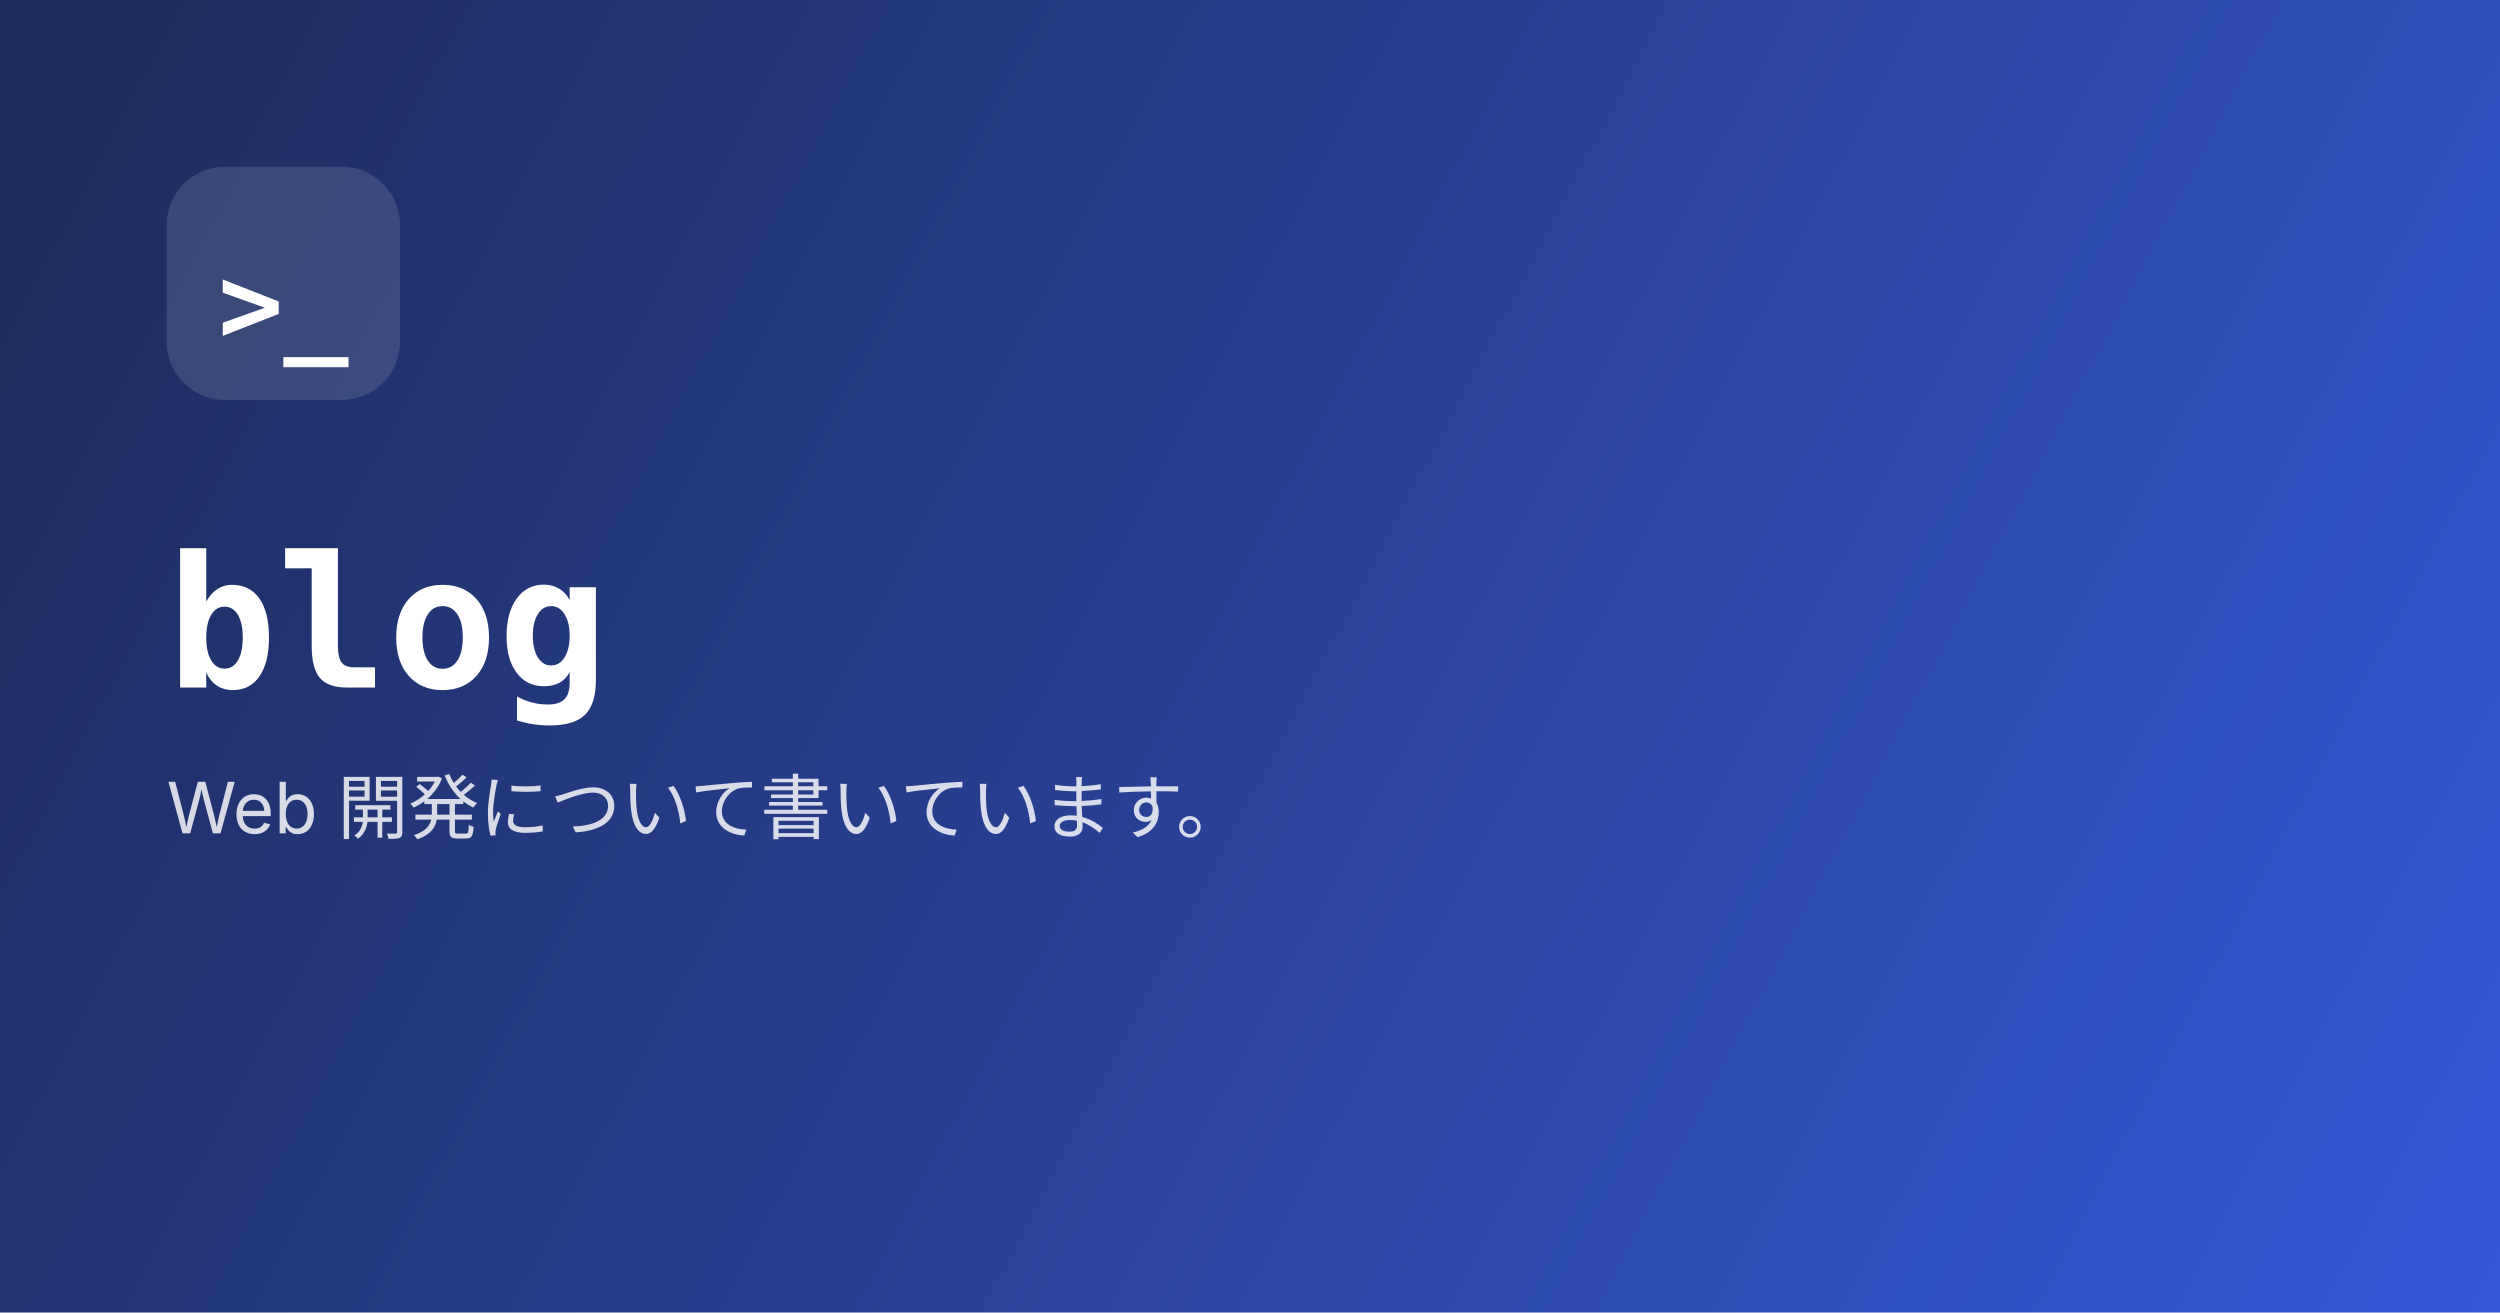
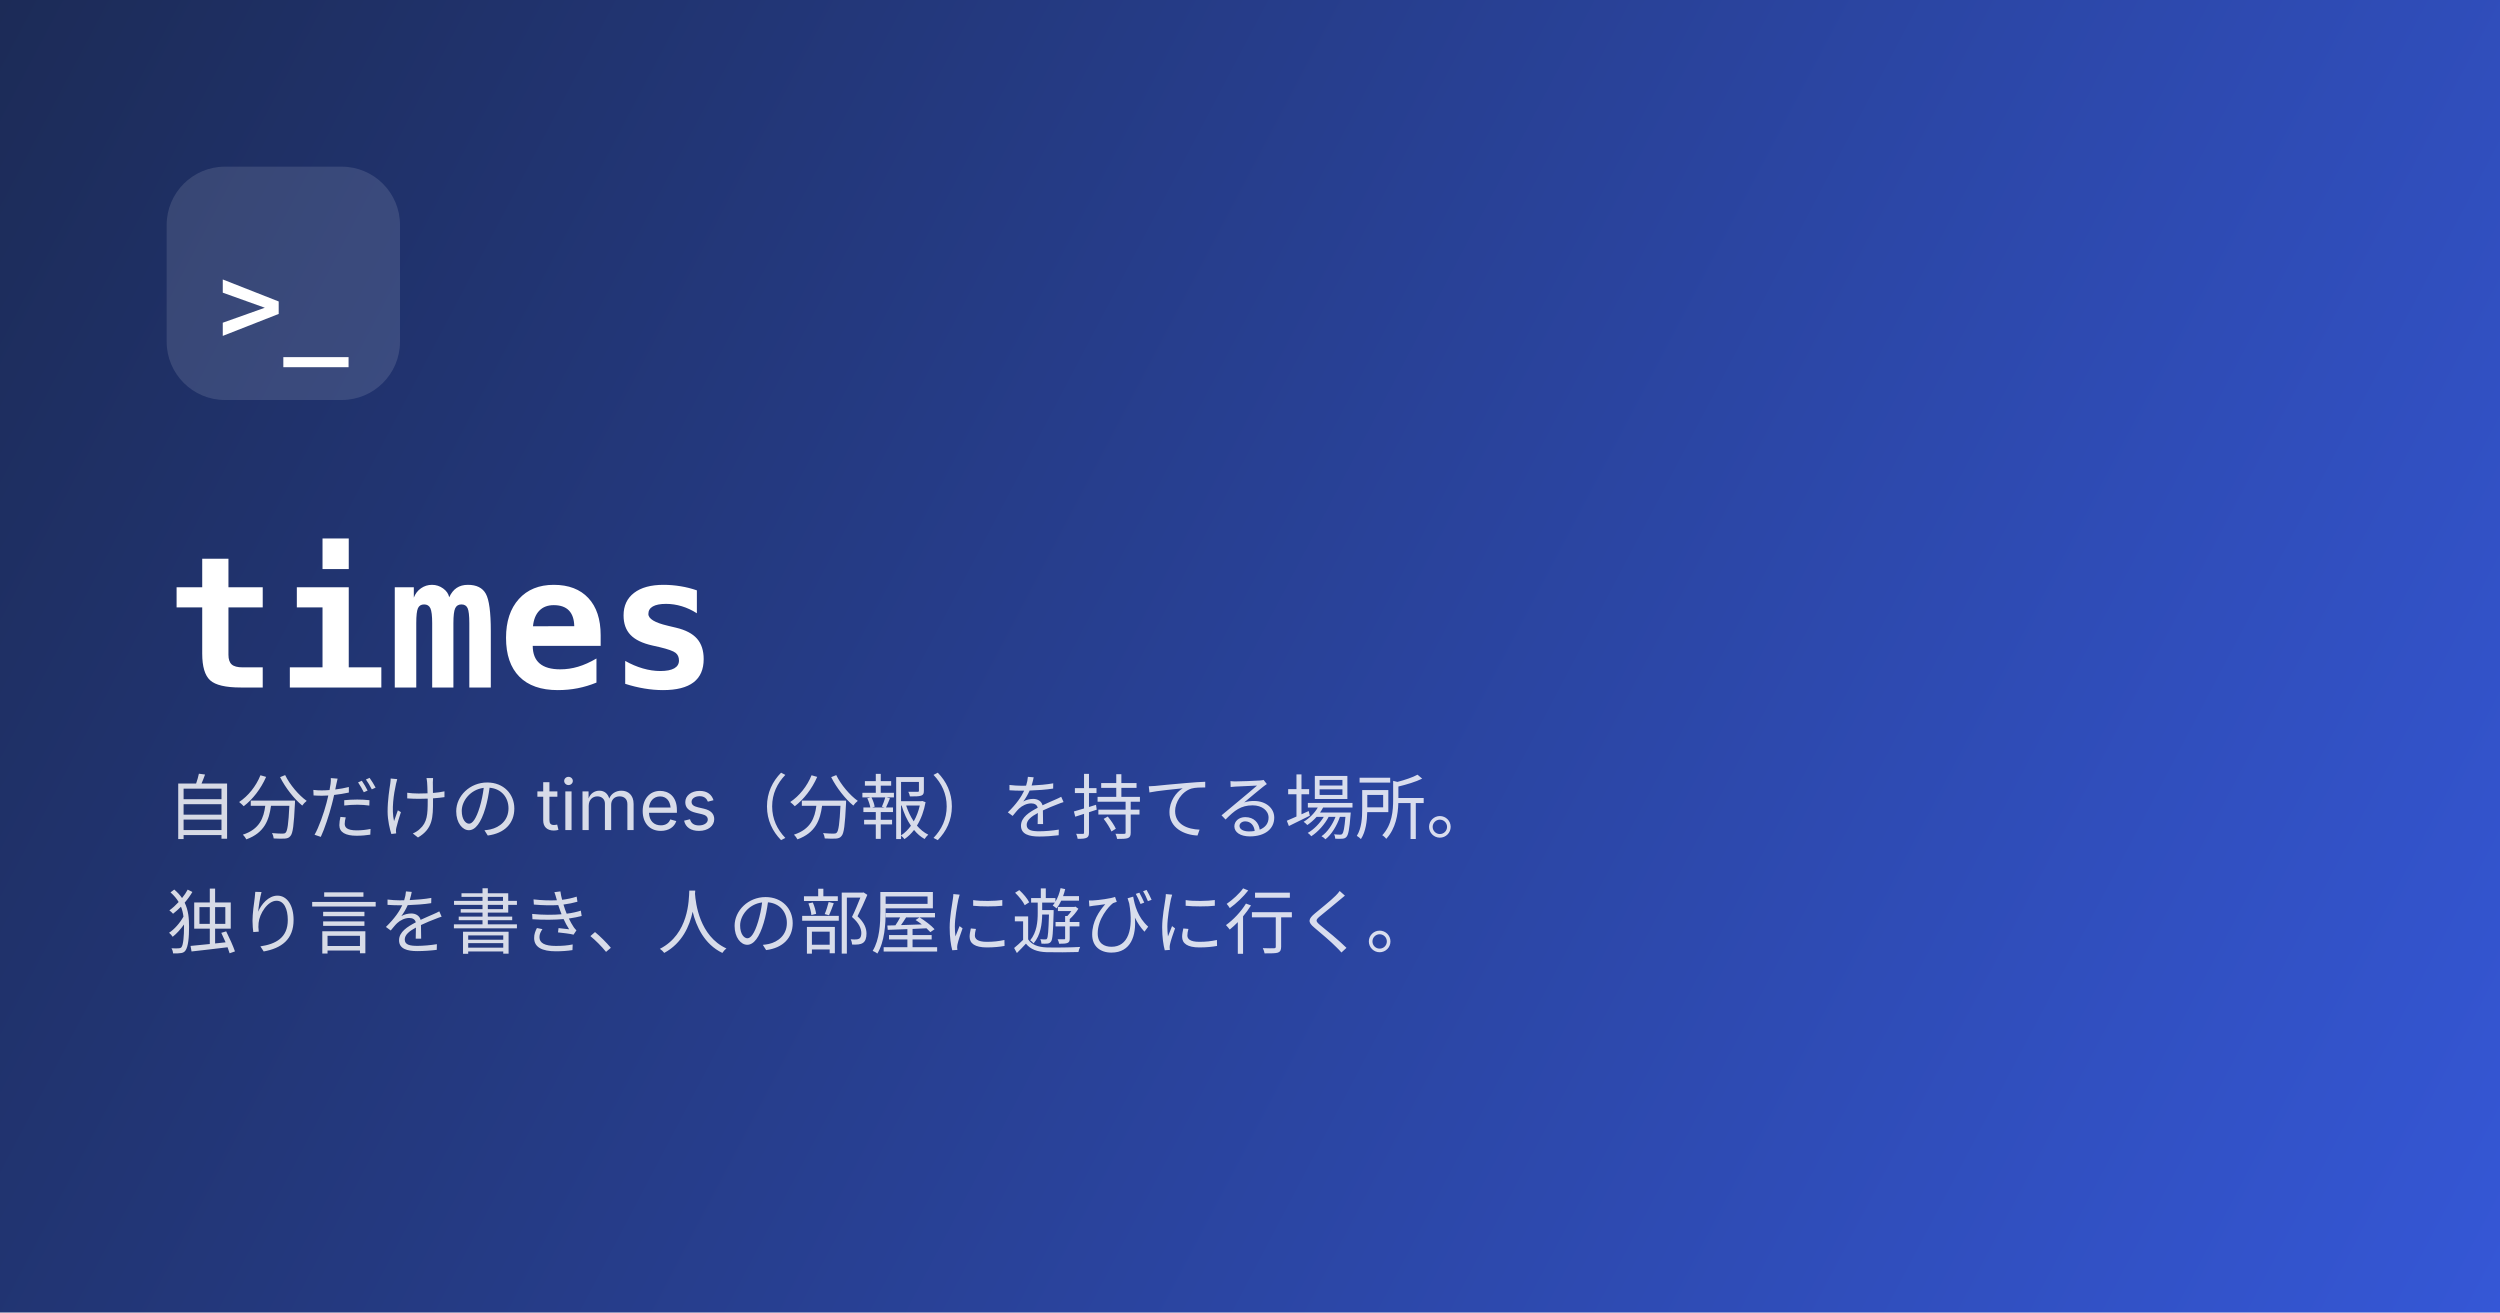
<svg xmlns="http://www.w3.org/2000/svg" viewBox="0 0 1200 630" width="1200" height="630">
  <defs>
    <linearGradient id="bg" x1="0" y1="0" x2="1200" y2="630" gradientUnits="userSpaceOnUse">
      <stop offset="0" stop-color="#1c2b57" />
      <stop offset="1" stop-color="#3557d6" />
    </linearGradient>
  </defs>
  <rect width="1200" height="630" fill="url(#bg)" />
  <rect x="80" y="80" width="112" height="112" rx="28" fill="rgba(255,255,255,0.12)" />
  <text x="136" y="146" text-anchor="middle" dominant-baseline="central" font-family="ui-monospace, SFMono-Regular, Menlo, Consolas, monospace" font-size="52" font-weight="700" fill="#ffffff">&gt;_</text>
-   <text x="80" y="330" font-family="ui-monospace, SFMono-Regular, Menlo, Consolas, monospace" font-size="88" font-weight="700" fill="#ffffff">blog</text>
-   <text x="80" y="400" font-family="system-ui, -apple-system, 'Hiragino Kaku Gothic ProN', 'Hiragino Sans', Meiryo, sans-serif" font-size="34" fill="rgba(255,255,255,0.82)">Web 開発について書いています。</text>
+   <text x="80" y="330" font-family="ui-monospace, SFMono-Regular, Menlo, Consolas, monospace" font-size="88" font-weight="700" fill="#ffffff">times</text>
+   <text x="80" y="400" font-family="system-ui, -apple-system, 'Hiragino Kaku Gothic ProN', 'Hiragino Sans', Meiryo, sans-serif" font-size="34" fill="rgba(255,255,255,0.82)">自分だけの times（分報）を持てる場所。</text>
+   <text x="80" y="455" font-family="system-ui, -apple-system, 'Hiragino Kaku Gothic ProN', 'Hiragino Sans', Meiryo, sans-serif" font-size="34" fill="rgba(255,255,255,0.82)">独り言を書き、人の部屋に遊びに行く。</text>
</svg>
